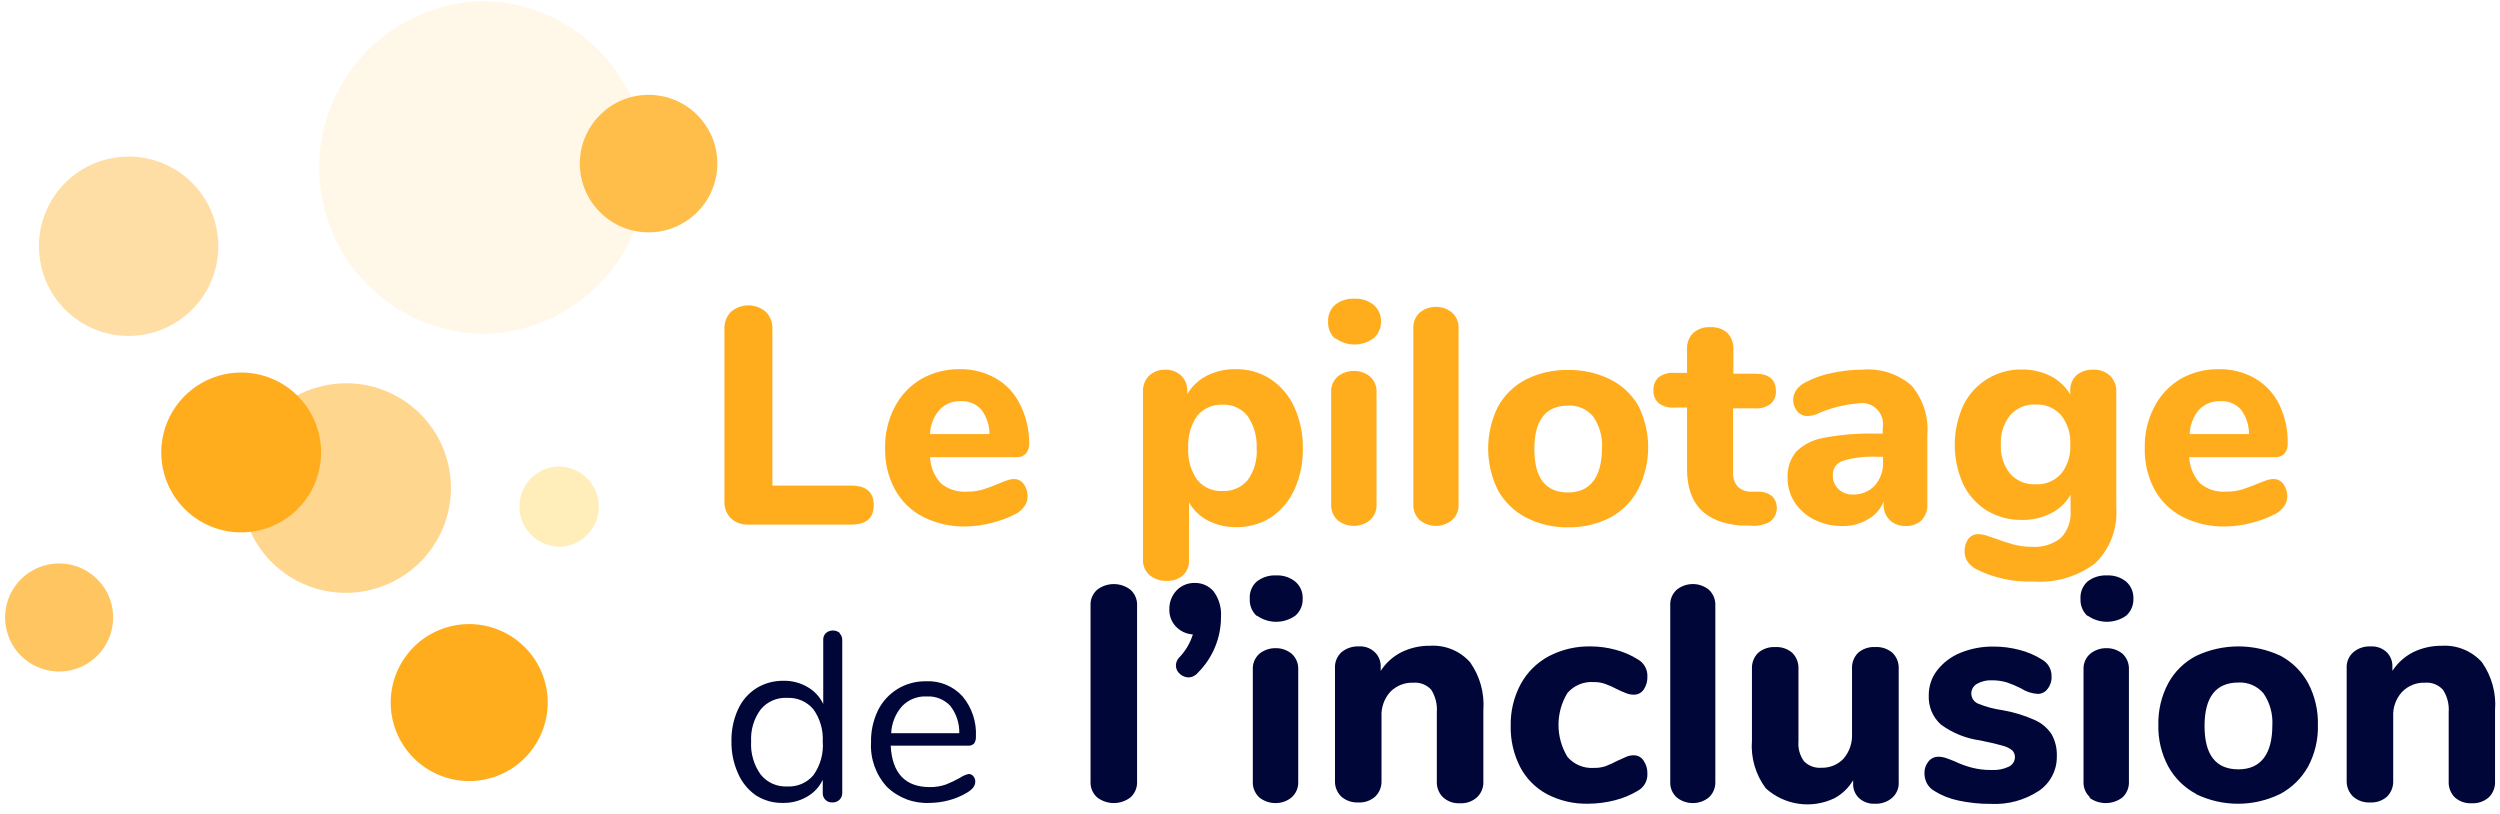
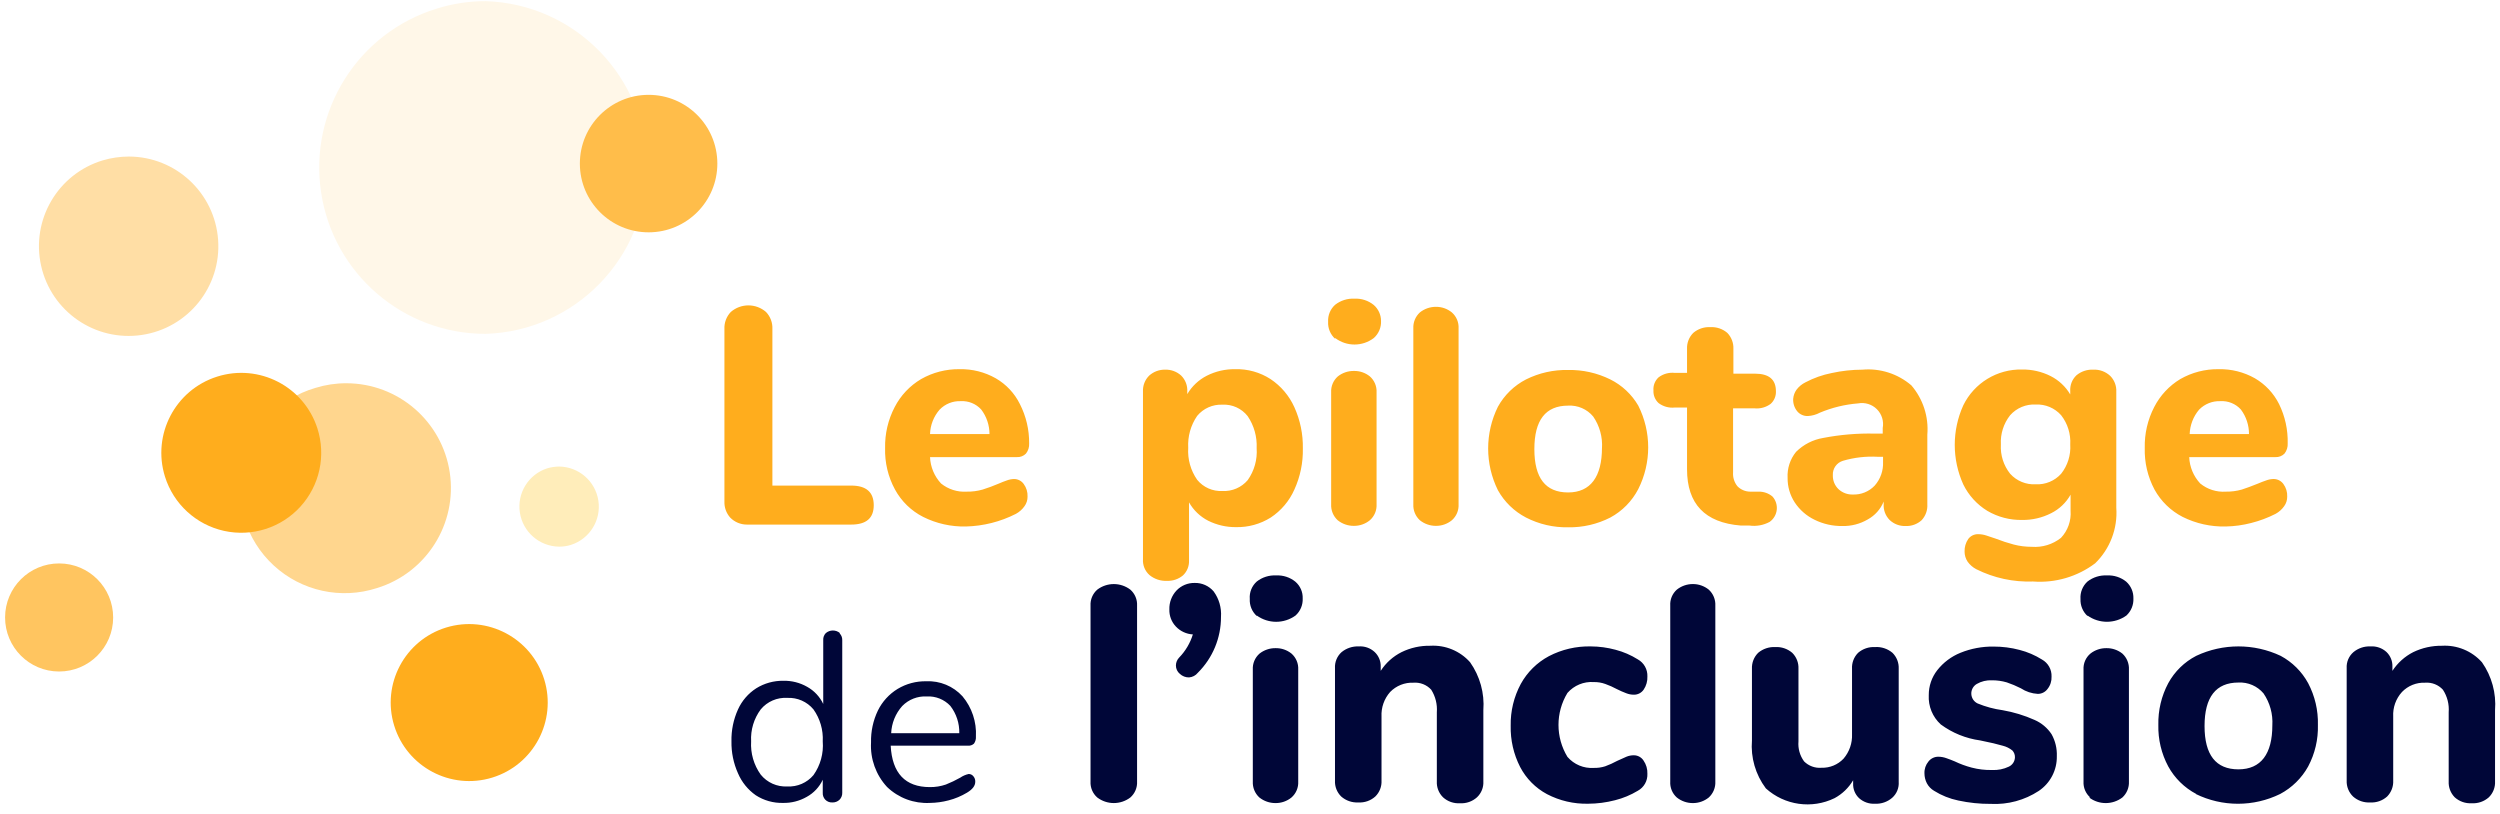
<svg xmlns="http://www.w3.org/2000/svg" preserveAspectRatio="xMinYMin meet" viewBox="0 0 249 81">
-   <g fill="none" transform="translate(-1 -1)">
-     <path fill="#FFAD1D" d="M73.726 52.548C73.338 52.11 73.132 51.54 73.153 50.955L73.153 33.774C73.123 33.143 73.353 32.527 73.79 32.07 74.795 31.199 76.288 31.199 77.293 32.07 77.73 32.527 77.96 33.143 77.93 33.774L77.93 49.363 85.78 49.363C87.277 49.363 88.025 50.016 88.025 51.322 88.025 52.611 87.277 53.248 85.78 53.248L75.382 53.248C74.758 53.248 74.161 52.996 73.726 52.548zM102.962 49.204C103.229 49.567 103.364 50.011 103.344 50.462 103.349 50.805 103.242 51.14 103.041 51.417 102.818 51.735 102.523 51.997 102.182 52.182 100.64 52.965 98.942 53.395 97.213 53.439 95.734 53.474 94.269 53.146 92.946 52.484 91.759 51.88 90.782 50.931 90.143 49.761 89.454 48.493 89.114 47.064 89.156 45.621 89.126 44.203 89.455 42.801 90.111 41.545 90.708 40.387 91.619 39.421 92.739 38.758 93.907 38.092 95.232 37.751 96.576 37.771 97.836 37.743 99.079 38.057 100.175 38.678 101.213 39.276 102.049 40.168 102.58 41.242 103.198 42.454 103.515 43.798 103.503 45.159 103.526 45.527 103.413 45.889 103.185 46.178 102.947 46.42 102.616 46.548 102.277 46.529L93.631 46.529C93.672 47.507 94.062 48.439 94.729 49.156 95.447 49.737 96.356 50.027 97.277 49.968 97.815 49.978 98.352 49.909 98.869 49.761 99.41 49.592 99.941 49.395 100.462 49.172 100.732 49.045 101.019 48.949 101.274 48.854 101.503 48.766 101.745 48.718 101.99 48.71 102.375 48.706 102.738 48.89 102.962 49.204zM94.586 41.799C93.995 42.477 93.658 43.338 93.631 44.236L99.554 44.236C99.554 43.35 99.263 42.488 98.726 41.783 98.206 41.215 97.457 40.911 96.688 40.955 95.899 40.924 95.134 41.231 94.586 41.799zM127.548 38.758C128.586 39.451 129.409 40.422 129.92 41.561 130.503 42.851 130.791 44.254 130.764 45.669 130.794 47.079 130.505 48.478 129.92 49.761 129.418 50.897 128.6 51.864 127.564 52.548 126.53 53.196 125.329 53.529 124.108 53.503 123.147 53.512 122.198 53.293 121.338 52.866 120.535 52.456 119.871 51.819 119.427 51.035L119.427 56.831C119.449 57.389 119.228 57.929 118.822 58.312 118.376 58.682 117.809 58.875 117.229 58.854 116.6 58.882 115.982 58.678 115.494 58.28 115.04 57.88 114.799 57.291 114.841 56.688L114.841 40C114.811 39.405 115.037 38.825 115.462 38.408 115.898 38.016 116.468 37.805 117.054 37.818 117.641 37.801 118.212 38.012 118.646 38.408 119.067 38.827 119.288 39.407 119.252 40L119.252 40.255C119.712 39.472 120.386 38.837 121.194 38.424 122.067 37.981 123.034 37.757 124.013 37.771 125.264 37.734 126.497 38.078 127.548 38.758L127.548 38.758zM125.271 48.822C125.929 47.896 126.244 46.77 126.162 45.637 126.217 44.507 125.904 43.39 125.271 42.452 124.669 41.682 123.73 41.255 122.755 41.306 121.788 41.263 120.857 41.675 120.239 42.42 119.596 43.353 119.282 44.474 119.347 45.605 119.275 46.737 119.589 47.86 120.239 48.79 120.852 49.541 121.786 49.955 122.755 49.904 123.716 49.955 124.647 49.555 125.271 48.822L125.271 48.822zM133.981 34.745C133.502 34.313 133.244 33.686 133.28 33.041 133.244 32.401 133.502 31.78 133.981 31.354 134.529 30.926 135.213 30.711 135.908 30.748 136.599 30.714 137.279 30.935 137.818 31.369 138.283 31.768 138.55 32.35 138.551 32.962 138.581 33.609 138.318 34.235 137.834 34.666 136.696 35.531 135.12 35.531 133.981 34.666L133.981 34.745zM134.236 52.818C133.792 52.411 133.552 51.828 133.583 51.226L133.583 40.08C133.549 39.474 133.796 38.887 134.252 38.487 134.705 38.131 135.267 37.94 135.844 37.946 136.422 37.933 136.986 38.125 137.436 38.487 137.892 38.887 138.138 39.474 138.105 40.08L138.105 51.226C138.138 51.831 137.892 52.418 137.436 52.818 136.987 53.186 136.424 53.383 135.844 53.376 135.26 53.38 134.692 53.183 134.236 52.818L134.236 52.818zM142.42 52.818C141.976 52.411 141.737 51.828 141.768 51.226L141.768 33.71C141.737 33.109 141.976 32.525 142.42 32.118 142.872 31.757 143.434 31.56 144.013 31.56 144.593 31.553 145.156 31.751 145.605 32.118 146.061 32.518 146.307 33.105 146.274 33.71L146.274 51.226C146.307 51.831 146.061 52.418 145.605 52.818 145.156 53.186 144.593 53.383 144.013 53.376 143.434 53.376 142.872 53.18 142.42 52.818L142.42 52.818zM152.994 52.548C151.813 51.934 150.839 50.987 150.191 49.825 148.896 47.205 148.896 44.132 150.191 41.513 150.834 40.347 151.81 39.399 152.994 38.79 154.293 38.142 155.73 37.82 157.182 37.85 158.638 37.822 160.08 38.144 161.385 38.79 162.549 39.369 163.518 40.277 164.172 41.401 165.489 44.015 165.489 47.099 164.172 49.713 163.549 50.916 162.578 51.904 161.385 52.548 160.085 53.211 158.641 53.545 157.182 53.519 155.727 53.547 154.288 53.213 152.994 52.548L152.994 52.548zM160.557 45.669C160.632 44.539 160.323 43.417 159.682 42.484 159.067 41.747 158.139 41.345 157.182 41.401 154.936 41.401 153.822 42.85 153.822 45.732 153.822 48.615 154.936 50.048 157.182 50.048 159.427 50.048 160.557 48.471 160.557 45.589L160.557 45.669zM177.548 50.462C177.868 50.823 178.019 51.304 177.964 51.784 177.91 52.263 177.654 52.697 177.261 52.978 176.644 53.313 175.935 53.442 175.239 53.344L174.379 53.344C170.812 53.057 169.029 51.189 169.029 47.739L169.029 41.592 167.787 41.592C167.219 41.649 166.65 41.489 166.194 41.146 165.845 40.824 165.658 40.363 165.685 39.889 165.644 39.398 165.832 38.916 166.194 38.583 166.65 38.24 167.219 38.081 167.787 38.137L169.029 38.137 169.029 35.748C169.003 35.154 169.228 34.576 169.65 34.156 170.123 33.753 170.733 33.548 171.354 33.583 171.969 33.549 172.574 33.754 173.041 34.156 173.452 34.582 173.671 35.157 173.646 35.748L173.646 38.217 175.796 38.217C177.182 38.217 177.882 38.79 177.882 39.968 177.904 40.445 177.712 40.907 177.357 41.226 176.899 41.566 176.332 41.725 175.764 41.672L173.615 41.672 173.615 48.041C173.577 48.541 173.731 49.036 174.045 49.427 174.375 49.767 174.828 49.962 175.303 49.968L176.162 49.968C176.669 49.958 177.162 50.133 177.548 50.462L177.548 50.462zM191.369 39.379C192.537 40.74 193.11 42.512 192.962 44.299L192.962 51.226C192.998 51.813 192.791 52.389 192.389 52.818 191.953 53.21 191.381 53.416 190.796 53.392 190.206 53.412 189.632 53.194 189.204 52.787 188.789 52.365 188.574 51.785 188.615 51.194L188.615 50.955C188.306 51.716 187.743 52.346 187.022 52.739 186.26 53.185 185.389 53.411 184.506 53.392 183.547 53.407 182.597 53.194 181.736 52.771 180.935 52.386 180.253 51.791 179.761 51.051 179.284 50.323 179.034 49.469 179.045 48.599 178.992 47.659 179.293 46.733 179.889 46.003 180.625 45.272 181.571 44.787 182.596 44.618 184.284 44.292 186.003 44.148 187.723 44.188L188.519 44.188 188.519 43.631C188.646 42.949 188.43 42.248 187.939 41.758 187.449 41.268 186.748 41.051 186.067 41.178 184.757 41.282 183.473 41.594 182.261 42.102 181.892 42.3 181.485 42.414 181.067 42.436 180.656 42.454 180.261 42.277 180 41.959 179.717 41.609 179.575 41.166 179.602 40.717 179.629 40.389 179.745 40.076 179.936 39.809 180.172 39.499 180.478 39.248 180.828 39.076 181.649 38.643 182.529 38.332 183.439 38.153 184.444 37.933 185.469 37.821 186.497 37.818 188.265 37.661 190.022 38.224 191.369 39.379L191.369 39.379zM187.723 49.363C188.294 48.715 188.591 47.87 188.551 47.006L188.551 46.497 188.025 46.497C186.854 46.431 185.68 46.566 184.554 46.895 183.93 47.085 183.515 47.676 183.551 48.328 183.533 48.856 183.742 49.366 184.124 49.729 184.51 50.083 185.019 50.271 185.541 50.255 186.363 50.286 187.158 49.961 187.723 49.363L187.723 49.363zM211.162 38.424C211.587 38.841 211.813 39.421 211.783 40.016L211.783 51.576C211.93 53.638 211.161 55.659 209.682 57.102 207.906 58.44 205.704 59.086 203.487 58.917 201.53 58.99 199.586 58.568 197.834 57.691 197.494 57.512 197.199 57.255 196.975 56.943 196.777 56.645 196.672 56.296 196.672 55.939 196.657 55.492 196.785 55.051 197.038 54.682 197.27 54.372 197.638 54.194 198.025 54.204 198.296 54.205 198.564 54.248 198.822 54.331L199.777 54.65C200.365 54.88 200.966 55.077 201.576 55.239 202.159 55.388 202.758 55.463 203.36 55.462 204.409 55.543 205.45 55.224 206.274 54.57 206.959 53.842 207.306 52.86 207.229 51.863L207.229 50.271C206.783 51.068 206.105 51.712 205.287 52.118 204.395 52.572 203.405 52.802 202.404 52.787 201.186 52.81 199.984 52.496 198.933 51.879 197.904 51.247 197.076 50.336 196.545 49.252 195.41 46.747 195.41 43.874 196.545 41.369 197.636 39.14 199.923 37.748 202.404 37.803 203.388 37.79 204.36 38.014 205.239 38.455 206.053 38.866 206.733 39.502 207.197 40.287L207.197 39.968C207.154 39.371 207.383 38.786 207.818 38.376 208.287 37.988 208.883 37.789 209.49 37.818 210.106 37.789 210.708 38.007 211.162 38.424zM206.29 48.185C206.943 47.359 207.266 46.321 207.197 45.271 207.26 44.221 206.937 43.185 206.29 42.357 205.651 41.637 204.72 41.244 203.758 41.29 202.791 41.239 201.853 41.632 201.21 42.357 200.557 43.183 200.229 44.219 200.287 45.271 200.224 46.323 200.553 47.361 201.21 48.185 201.856 48.903 202.793 49.29 203.758 49.236 204.717 49.285 205.648 48.899 206.29 48.185zM228.424 49.204C228.691 49.567 228.826 50.011 228.806 50.462 228.81 50.805 228.704 51.14 228.503 51.417 228.279 51.735 227.985 51.997 227.643 52.182 226.873 52.573 226.061 52.878 225.223 53.089 224.39 53.306 223.535 53.423 222.675 53.439 221.191 53.474 219.721 53.146 218.392 52.484 217.208 51.875 216.232 50.927 215.589 49.761 214.913 48.488 214.578 47.062 214.618 45.621 214.583 44.205 214.906 42.803 215.557 41.545 216.147 40.392 217.045 39.427 218.153 38.758 219.315 38.092 220.635 37.751 221.975 37.771 223.239 37.743 224.488 38.056 225.589 38.678 226.623 39.281 227.459 40.172 227.994 41.242 228.59 42.46 228.885 43.803 228.854 45.159 228.876 45.527 228.763 45.889 228.535 46.178 228.297 46.42 227.966 46.548 227.627 46.529L219.045 46.529C219.086 47.507 219.476 48.439 220.143 49.156 220.858 49.741 221.769 50.031 222.691 49.968 223.229 49.977 223.766 49.908 224.283 49.761 224.745 49.618 225.271 49.411 225.876 49.172 226.162 49.045 226.433 48.949 226.704 48.854 226.927 48.766 227.164 48.718 227.404 48.71 227.806 48.693 228.188 48.878 228.424 49.204L228.424 49.204zM220.032 41.799C219.453 42.482 219.121 43.341 219.092 44.236L225 44.236C225.005 43.351 224.719 42.49 224.188 41.783 223.669 41.213 222.919 40.909 222.15 40.955 221.356 40.926 220.587 41.232 220.032 41.799L220.032 41.799z" />
-     <path fill="#000638" d="M84.618 64.076C84.797 64.252 84.895 64.494 84.889 64.745L84.889 79.952C84.9 80.213 84.802 80.467 84.618 80.653 84.426 80.837 84.167 80.935 83.901 80.924 83.64 80.939 83.384 80.84 83.201 80.653 83.021 80.465 82.929 80.211 82.946 79.952L82.946 78.662C82.61 79.385 82.052 79.982 81.354 80.366 80.632 80.78 79.812 80.989 78.981 80.971 78.022 80.994 77.079 80.728 76.274 80.207 75.493 79.658 74.881 78.903 74.506 78.025 74.057 77.025 73.834 75.937 73.854 74.841 73.829 73.744 74.052 72.655 74.506 71.656 74.896 70.795 75.527 70.065 76.322 69.554 77.133 69.05 78.073 68.79 79.029 68.806 79.86 68.788 80.68 68.997 81.401 69.411 82.097 69.799 82.653 70.395 82.994 71.115L82.994 64.745C82.979 64.491 83.071 64.243 83.248 64.061 83.655 63.708 84.259 63.708 84.666 64.061L84.618 64.076zM82.022 78.201C82.714 77.223 83.041 76.034 82.946 74.841 83.005 73.705 82.68 72.583 82.022 71.656 81.381 70.884 80.413 70.459 79.411 70.51 78.397 70.449 77.415 70.874 76.768 71.656 76.087 72.573 75.749 73.7 75.812 74.841 75.741 76.022 76.079 77.191 76.768 78.153 77.409 78.946 78.392 79.385 79.411 79.331 80.411 79.386 81.378 78.967 82.022 78.201zM97.946 78.312C98.076 78.462 98.144 78.655 98.137 78.854 98.137 79.268 97.866 79.618 97.309 79.952 96.739 80.294 96.122 80.552 95.478 80.717 94.869 80.877 94.244 80.963 93.615 80.971 92.033 81.055 90.488 80.478 89.347 79.379 88.239 78.18 87.665 76.582 87.755 74.952 87.728 73.851 87.963 72.76 88.439 71.768 88.876 70.88 89.555 70.135 90.398 69.618 91.257 69.1 92.245 68.835 93.248 68.854 94.616 68.79 95.941 69.339 96.863 70.35 97.801 71.47 98.279 72.904 98.201 74.363 98.219 74.612 98.152 74.859 98.01 75.064 97.842 75.219 97.616 75.294 97.389 75.271L89.713 75.271C89.857 78.01 91.162 79.395 93.615 79.395 94.156 79.401 94.694 79.315 95.207 79.14 95.7 78.945 96.179 78.716 96.64 78.455 96.895 78.279 97.181 78.155 97.484 78.089 97.664 78.089 97.834 78.171 97.946 78.312zM90.86 71.322C90.192 72.07 89.804 73.027 89.761 74.029L96.545 74.029C96.569 73.046 96.254 72.084 95.653 71.306 95.049 70.663 94.193 70.319 93.312 70.366 92.395 70.316 91.501 70.665 90.86 71.322zM110.287 80.43C109.831 80.03 109.584 79.443 109.618 78.838L109.618 61.322C109.584 60.716 109.831 60.129 110.287 59.729 111.261 58.989 112.609 58.989 113.583 59.729 114.038 60.129 114.285 60.716 114.252 61.322L114.252 78.838C114.285 79.443 114.038 80.03 113.583 80.43 112.609 81.17 111.261 81.17 110.287 80.43L110.287 80.43zM121.879 59.904C122.414 60.635 122.674 61.532 122.611 62.436 122.618 64.528 121.787 66.535 120.303 68.01 120.087 68.278 119.77 68.445 119.427 68.471 119.09 68.476 118.765 68.35 118.519 68.121 118.264 67.916 118.117 67.605 118.121 67.277 118.124 66.978 118.244 66.693 118.455 66.481 119.081 65.834 119.545 65.048 119.809 64.188 119.167 64.153 118.563 63.874 118.121 63.408 117.685 62.949 117.45 62.336 117.468 61.704 117.446 61.002 117.704 60.32 118.185 59.809 118.654 59.32 119.306 59.049 119.984 59.061 120.711 59.041 121.407 59.351 121.879 59.904L121.879 59.904zM126.178 62.357C125.699 61.924 125.441 61.298 125.478 60.653 125.427 59.997 125.686 59.354 126.178 58.917 126.727 58.49 127.411 58.275 128.105 58.312 128.797 58.277 129.477 58.498 130.016 58.933 130.502 59.35 130.772 59.965 130.748 60.605 130.778 61.252 130.515 61.878 130.032 62.309 128.881 63.138 127.329 63.138 126.178 62.309L126.178 62.357zM126.433 80.43C125.989 80.023 125.75 79.439 125.78 78.838L125.78 67.691C125.747 67.086 125.993 66.499 126.449 66.099 126.903 65.742 127.464 65.551 128.041 65.557 128.619 65.544 129.183 65.736 129.634 66.099 130.089 66.499 130.336 67.086 130.303 67.691L130.303 78.838C130.336 79.443 130.089 80.03 129.634 80.43 129.185 80.797 128.621 80.994 128.041 80.987 127.457 80.991 126.889 80.795 126.433 80.43L126.433 80.43zM147.42 66.959C148.403 68.349 148.87 70.038 148.742 71.736L148.742 78.822C148.776 79.421 148.543 80.004 148.105 80.414 147.643 80.828 147.036 81.04 146.417 81.003 145.798 81.043 145.189 80.831 144.729 80.414 144.303 79.997 144.076 79.417 144.108 78.822L144.108 71.943C144.168 71.154 143.972 70.367 143.551 69.697 143.101 69.204 142.449 68.945 141.783 68.997 140.912 68.959 140.066 69.295 139.459 69.92 138.862 70.594 138.554 71.474 138.599 72.373L138.599 78.742C138.631 79.337 138.404 79.918 137.978 80.334 137.516 80.748 136.908 80.96 136.29 80.924 135.667 80.957 135.055 80.746 134.586 80.334 134.159 79.918 133.933 79.337 133.965 78.742L133.965 67.548C133.93 66.945 134.17 66.36 134.618 65.955 135.097 65.562 135.703 65.358 136.322 65.382 136.907 65.339 137.483 65.541 137.914 65.939 138.317 66.318 138.537 66.852 138.519 67.404L138.519 67.818C139.03 67.024 139.745 66.38 140.589 65.955 141.48 65.518 142.463 65.299 143.455 65.318 144.958 65.23 146.419 65.834 147.42 66.959L147.42 66.959zM155.08 80.096C153.936 79.483 153.004 78.539 152.404 77.389 151.755 76.118 151.433 74.706 151.465 73.28 151.438 71.832 151.783 70.401 152.468 69.124 153.114 67.948 154.087 66.985 155.271 66.354 156.558 65.684 157.992 65.35 159.443 65.382 160.276 65.385 161.106 65.498 161.911 65.717 162.693 65.921 163.439 66.243 164.124 66.672 164.739 67.014 165.108 67.673 165.08 68.376 165.099 68.839 164.971 69.296 164.713 69.682 164.492 70.008 164.12 70.2 163.726 70.191 163.47 70.191 163.216 70.143 162.978 70.048 162.657 69.928 162.343 69.789 162.038 69.634 161.669 69.435 161.286 69.265 160.892 69.124 160.525 68.991 160.136 68.926 159.745 68.933 158.748 68.862 157.775 69.263 157.118 70.016 155.928 71.972 155.928 74.429 157.118 76.385 157.772 77.145 158.745 77.552 159.745 77.484 160.128 77.494 160.51 77.44 160.876 77.325 161.287 77.174 161.686 76.993 162.07 76.783L162.994 76.369C163.226 76.273 163.475 76.224 163.726 76.226 164.118 76.224 164.485 76.422 164.697 76.752 164.965 77.139 165.099 77.603 165.08 78.073 165.11 78.772 164.739 79.427 164.124 79.761 163.421 80.184 162.659 80.501 161.863 80.701 160.984 80.931 160.08 81.048 159.172 81.051 157.749 81.083 156.341 80.754 155.08 80.096zM168.01 80.43C167.56 80.027 167.319 79.44 167.357 78.838L167.357 61.322C167.319 60.719 167.56 60.132 168.01 59.729 168.462 59.368 169.023 59.172 169.602 59.172 170.181 59.168 170.744 59.365 171.194 59.729 171.638 60.136 171.877 60.72 171.847 61.322L171.847 78.838C171.877 79.439 171.638 80.023 171.194 80.43 170.744 80.795 170.181 80.992 169.602 80.987 169.023 80.988 168.462 80.791 168.01 80.43L168.01 80.43zM189.49 66.019C189.914 66.438 190.139 67.017 190.111 67.611L190.111 78.869C190.154 79.473 189.912 80.062 189.459 80.462 188.987 80.869 188.377 81.08 187.755 81.051 187.171 81.086 186.597 80.885 186.162 80.494 185.762 80.114 185.547 79.579 185.573 79.029L185.573 78.71C185.132 79.462 184.493 80.079 183.726 80.494 181.459 81.597 178.749 81.213 176.879 79.522 175.85 78.152 175.357 76.453 175.494 74.745L175.494 67.611C175.466 67.017 175.691 66.438 176.115 66.019 176.59 65.619 177.198 65.414 177.818 65.446 178.434 65.412 179.039 65.617 179.506 66.019 179.93 66.438 180.155 67.017 180.127 67.611L180.127 74.841C180.067 75.55 180.265 76.257 180.685 76.831 181.141 77.288 181.776 77.521 182.42 77.468 183.249 77.494 184.049 77.163 184.618 76.561 185.197 75.884 185.499 75.014 185.462 74.124L185.462 67.611C185.428 67.019 185.648 66.44 186.067 66.019 186.534 65.617 187.139 65.412 187.755 65.446 188.386 65.406 189.007 65.611 189.49 66.019zM196.051 80.732C195.193 80.556 194.373 80.227 193.631 79.761 193.327 79.582 193.079 79.323 192.914 79.013 192.758 78.707 192.677 78.369 192.675 78.025 192.658 77.597 192.8 77.177 193.073 76.847 193.31 76.543 193.675 76.367 194.061 76.369 194.332 76.372 194.601 76.42 194.857 76.513 195.111 76.608 195.398 76.704 195.685 76.831 196.227 77.091 196.792 77.299 197.373 77.452 198.038 77.626 198.724 77.707 199.411 77.691 199.987 77.721 200.562 77.606 201.083 77.357 201.443 77.188 201.677 76.831 201.688 76.433 201.697 76.18 201.605 75.934 201.433 75.748 201.148 75.52 200.817 75.357 200.462 75.271 199.984 75.127 199.252 74.952 198.217 74.745 196.798 74.55 195.452 74.003 194.299 73.153 193.485 72.41 193.046 71.34 193.105 70.239 193.099 69.339 193.396 68.464 193.949 67.755 194.554 66.984 195.35 66.386 196.258 66.019 197.309 65.592 198.436 65.381 199.57 65.398 200.441 65.397 201.308 65.51 202.15 65.732 202.938 65.934 203.69 66.256 204.379 66.688 204.994 67.03 205.363 67.689 205.334 68.392 205.355 68.835 205.213 69.271 204.936 69.618 204.711 69.929 204.349 70.113 203.965 70.111 203.363 70.078 202.781 69.885 202.277 69.554 201.825 69.324 201.357 69.127 200.876 68.965 200.395 68.824 199.896 68.754 199.395 68.758 198.866 68.732 198.341 68.859 197.882 69.124 197.531 69.332 197.323 69.717 197.343 70.124 197.363 70.532 197.608 70.895 197.978 71.067 198.774 71.394 199.609 71.619 200.462 71.736 201.56 71.926 202.629 72.252 203.646 72.707 204.334 73.007 204.92 73.499 205.334 74.124 205.707 74.789 205.889 75.544 205.86 76.306 205.89 77.694 205.212 79.002 204.061 79.777 202.646 80.703 200.972 81.155 199.283 81.067 198.197 81.074 197.113 80.962 196.051 80.732zM208.917 62.357C208.444 61.92 208.187 61.296 208.217 60.653 208.173 59.998 208.431 59.358 208.917 58.917 209.472 58.49 210.161 58.275 210.86 58.312 211.551 58.277 212.232 58.498 212.771 58.933 213.245 59.357 213.508 59.969 213.487 60.605 213.517 61.249 213.26 61.872 212.787 62.309 211.629 63.136 210.074 63.136 208.917 62.309L208.917 62.357zM209.188 80.43C208.732 80.03 208.486 79.443 208.519 78.838L208.519 67.691C208.485 67.082 208.738 66.493 209.204 66.099 209.657 65.742 210.219 65.551 210.796 65.557 211.374 65.547 211.937 65.739 212.389 66.099 212.832 66.506 213.072 67.09 213.041 67.691L213.041 78.838C213.072 79.439 212.832 80.023 212.389 80.43 211.41 81.173 210.055 81.173 209.076 80.43L209.188 80.43zM219.745 80.08C218.568 79.459 217.6 78.507 216.959 77.341 216.277 76.069 215.937 74.643 215.971 73.201 215.939 71.754 216.279 70.322 216.959 69.045 217.595 67.879 218.566 66.931 219.745 66.322 222.408 65.069 225.49 65.069 228.153 66.322 229.311 66.943 230.263 67.89 230.892 69.045 231.566 70.324 231.901 71.755 231.863 73.201 231.903 74.641 231.568 76.068 230.892 77.341 230.246 78.503 229.279 79.454 228.105 80.08 225.453 81.379 222.349 81.379 219.697 80.08L219.745 80.08zM227.325 73.248C227.393 72.119 227.085 70.999 226.449 70.064 225.831 69.331 224.906 68.93 223.949 68.981 221.704 68.981 220.573 70.43 220.573 73.312 220.573 76.194 221.704 77.627 223.949 77.627 226.194 77.627 227.325 76.083 227.325 73.248zM248.201 66.959C249.177 68.351 249.639 70.04 249.506 71.736L249.506 78.822C249.538 79.417 249.312 79.997 248.885 80.414 248.418 80.828 247.805 81.04 247.182 81.003 246.563 81.04 245.955 80.828 245.494 80.414 245.078 79.991 244.858 79.414 244.889 78.822L244.889 71.943C244.951 71.151 244.75 70.362 244.315 69.697 243.866 69.204 243.213 68.945 242.548 68.997 241.681 68.96 240.841 69.296 240.239 69.92 239.631 70.588 239.315 71.471 239.363 72.373L239.363 78.742C239.393 79.334 239.174 79.912 238.758 80.334 238.296 80.748 237.689 80.96 237.07 80.924 236.446 80.961 235.834 80.749 235.366 80.334 234.935 79.919 234.704 79.34 234.729 78.742L234.729 67.548C234.694 66.942 234.941 66.354 235.398 65.955 235.875 65.558 236.482 65.354 237.102 65.382 237.686 65.343 238.262 65.544 238.694 65.939 239.091 66.321 239.305 66.854 239.283 67.404L239.283 67.818C239.799 67.027 240.512 66.385 241.354 65.955 242.246 65.523 243.228 65.305 244.22 65.318 245.727 65.232 247.192 65.835 248.201 66.959L248.201 66.959z" />
-     <path fill="#FFD68E" d="M35.494,39.172 C34.452,39.169 33.416,39.325 32.42,39.634 C27.463,41.132 24.355,46.041 25.122,51.163 C25.889,56.285 30.299,60.068 35.478,60.048 C36.52,60.045 37.557,59.884 38.551,59.57 C43.481,58.052 46.561,53.158 45.797,48.056 C45.032,42.954 40.652,39.178 35.494,39.172" />
-     <path fill="#FFAD1D" d="M32.611 43.662C33.588 46.743 32.604 50.109 30.123 52.18 27.642 54.25 24.155 54.616 21.298 53.105 18.442 51.593 16.782 48.505 17.098 45.289 17.414 42.072 19.643 39.366 22.739 38.439 26.904 37.193 31.298 39.518 32.611 43.662L32.611 43.662zM55.207 68.678C56.475 72.805 54.158 77.178 50.032 78.448 45.906 79.717 41.532 77.402 40.261 73.276 38.991 69.15 41.304 64.775 45.43 63.503 49.558 62.24 53.931 64.554 55.207 68.678L55.207 68.678z" />
-     <path fill="#FFC560" d="M6.895,57.118 C6.355,57.12 5.819,57.201 5.303,57.357 C2.612,58.186 1.015,60.95 1.64,63.695 C2.266,66.441 4.902,68.24 7.687,67.823 C10.471,67.405 12.463,64.911 12.256,62.103 C12.048,59.295 9.711,57.121 6.895,57.118" />
-     <path fill="#FFEDBA" d="M56.688,47.468 C56.289,47.473 55.893,47.532 55.51,47.643 C53.642,48.242 52.485,50.107 52.778,52.046 C53.071,53.985 54.727,55.425 56.688,55.446 C57.087,55.449 57.485,55.39 57.866,55.271 C59.734,54.672 60.891,52.807 60.598,50.868 C60.305,48.929 58.649,47.489 56.688,47.468" />
-     <path fill="#FFDEA5" d="M13.838,16.592 C12.953,16.594 12.074,16.723 11.226,16.975 C6.749,18.328 4.074,22.905 5.092,27.47 C6.11,32.035 10.477,35.042 15.105,34.364 C19.732,33.687 23.054,29.555 22.722,24.89 C22.389,20.225 18.515,16.606 13.838,16.592" />
-     <path fill="#FFF7E8" d="M49.363,1.115 C47.71,1.112 46.067,1.365 44.49,1.863 C36.658,4.273 31.766,12.051 32.985,20.155 C34.204,28.259 41.168,34.253 49.363,34.252 C58.314,33.974 65.426,26.638 65.426,17.683 C65.426,8.728 58.314,1.392 49.363,1.115" />
-     <path fill="#FFBD4A" d="M65.589,10.446 C61.929,10.452 58.921,13.336 58.76,16.992 C58.6,20.649 61.343,23.786 64.989,24.113 C68.634,24.44 71.892,21.842 72.385,18.215 C72.878,14.588 70.432,11.215 66.831,10.557 C66.422,10.481 66.006,10.443 65.589,10.446" />
+   <g fill="none">
+     <path fill="#FFAD1D" d="M72.726 51.548a2.277 2.277 0 01-.573-1.593V32.774c-.03-.631.2-1.247.637-1.704a2.675 2.675 0 013.503 0c.437.457.667 1.073.637 1.704v15.59h7.85c1.497 0 2.245.652 2.245 1.958 0 1.29-.748 1.926-2.245 1.926H74.382a2.308 2.308 0 01-1.656-.7zm29.236-3.344c.267.363.402.807.382 1.258.005.343-.102.678-.303.955-.223.318-.518.58-.86.765a11.624 11.624 0 01-4.968 1.257 9.076 9.076 0 01-4.267-.955 6.608 6.608 0 01-2.803-2.723 8.169 8.169 0 01-.987-4.14 8.424 8.424 0 01.955-4.076 6.927 6.927 0 012.628-2.787 7.532 7.532 0 013.837-.987 6.99 6.99 0 013.6.907 6.051 6.051 0 012.404 2.564 8.455 8.455 0 01.923 3.917c.023.368-.09.73-.318 1.02a1.18 1.18 0 01-.908.35h-8.646c.04.978.43 1.91 1.098 2.627.718.58 1.627.87 2.548.812a5.43 5.43 0 001.592-.207 16.8 16.8 0 001.593-.589c.27-.127.557-.223.812-.318a2.2 2.2 0 01.716-.144c.385-.004.748.18.972.494zm-8.376-7.405a3.885 3.885 0 00-.955 2.437h5.923c0-.886-.29-1.748-.828-2.453a2.564 2.564 0 00-2.038-.828 2.77 2.77 0 00-2.102.844zm32.962-3.041a6.64 6.64 0 012.372 2.803c.583 1.29.87 2.693.844 4.108a9.395 9.395 0 01-.844 4.092 6.48 6.48 0 01-2.356 2.787 6.258 6.258 0 01-3.456.955c-.96.009-1.91-.21-2.77-.637a4.602 4.602 0 01-1.911-1.831v5.796a1.927 1.927 0 01-.605 1.481 2.357 2.357 0 01-1.593.542 2.564 2.564 0 01-1.735-.574 1.943 1.943 0 01-.653-1.592V39a2.086 2.086 0 01.62-1.592 2.309 2.309 0 011.593-.59 2.261 2.261 0 011.592.59c.421.419.642.999.606 1.592v.255a4.777 4.777 0 011.942-1.831 6.035 6.035 0 012.819-.653 6.178 6.178 0 013.535.987zm-2.277 10.064a4.889 4.889 0 00.891-3.185 5.239 5.239 0 00-.891-3.185 2.994 2.994 0 00-2.516-1.146 3.09 3.09 0 00-2.516 1.114 5.096 5.096 0 00-.892 3.185 5 5 0 00.892 3.185 3.041 3.041 0 002.516 1.114 3.09 3.09 0 002.516-1.082zm8.71-14.077a2.134 2.134 0 01-.7-1.704 2.102 2.102 0 01.7-1.687 2.882 2.882 0 011.927-.606 2.818 2.818 0 011.91.621c.465.4.732.98.733 1.593a2.15 2.15 0 01-.717 1.704 3.185 3.185 0 01-3.853 0v.08zm.255 18.073a2.022 2.022 0 01-.653-1.592V39.08a1.975 1.975 0 01.669-1.593 2.532 2.532 0 011.592-.541 2.452 2.452 0 011.592.541c.456.4.702.987.67 1.593v11.146a1.975 1.975 0 01-.67 1.592 2.468 2.468 0 01-1.592.558 2.548 2.548 0 01-1.608-.558zm8.184 0a2.022 2.022 0 01-.652-1.592V32.71a2.022 2.022 0 01.652-1.592 2.549 2.549 0 011.593-.558 2.47 2.47 0 011.592.558c.456.4.702.987.669 1.592v17.516a1.975 1.975 0 01-.669 1.592 2.47 2.47 0 01-1.592.558 2.55 2.55 0 01-1.593-.558zm10.574-.27a6.8 6.8 0 01-2.803-2.723 9.379 9.379 0 010-8.312 6.704 6.704 0 012.803-2.723 8.965 8.965 0 014.188-.94 9.092 9.092 0 014.203.94 6.656 6.656 0 012.787 2.611 9.236 9.236 0 010 8.312 6.752 6.752 0 01-2.787 2.835 8.901 8.901 0 01-4.203.971 8.79 8.79 0 01-4.188-.971zm7.563-6.88a5.032 5.032 0 00-.875-3.184 3.025 3.025 0 00-2.5-1.083c-2.246 0-3.36 1.45-3.36 4.331 0 2.883 1.114 4.316 3.36 4.316 2.245 0 3.375-1.577 3.375-4.459v.08zm16.99 4.794a1.704 1.704 0 01-.286 2.516 3.28 3.28 0 01-2.022.366h-.86c-3.567-.287-5.35-2.155-5.35-5.605v-6.147h-1.242a2.277 2.277 0 01-1.593-.446 1.592 1.592 0 01-.51-1.257c-.04-.491.148-.973.51-1.306a2.277 2.277 0 011.593-.446h1.242v-2.389c-.026-.594.2-1.172.62-1.592a2.42 2.42 0 011.705-.573 2.389 2.389 0 011.687.573c.411.426.63 1.001.605 1.592v2.469h2.15c1.386 0 2.086.573 2.086 1.751.022.477-.17.939-.525 1.258a2.309 2.309 0 01-1.593.446h-2.15v6.37c-.037.499.117.994.43 1.385.331.34.784.535 1.259.541h.86c.506-.01.999.165 1.385.494zm13.822-11.083a6.704 6.704 0 011.593 4.92v6.927a2.134 2.134 0 01-.573 1.592 2.245 2.245 0 01-1.593.574 2.197 2.197 0 01-1.592-.605 2.07 2.07 0 01-.59-1.593v-.239a3.551 3.551 0 01-1.592 1.784 4.777 4.777 0 01-2.516.653 6.067 6.067 0 01-2.77-.621 4.936 4.936 0 01-1.975-1.72 4.379 4.379 0 01-.716-2.452 3.774 3.774 0 01.844-2.596 5 5 0 012.707-1.385 24.076 24.076 0 015.127-.43h.796v-.557a2.102 2.102 0 00-2.452-2.453c-1.31.104-2.594.416-3.806.924a2.85 2.85 0 01-1.194.334A1.306 1.306 0 01179 40.96a1.8 1.8 0 01-.398-1.242c.027-.328.143-.641.334-.908a2.5 2.5 0 01.892-.733 9.554 9.554 0 012.611-.923 14.49 14.49 0 013.058-.335 6.592 6.592 0 014.872 1.561zm-3.646 9.984a3.328 3.328 0 00.828-2.357v-.51h-.526a10.303 10.303 0 00-3.47.399 1.417 1.417 0 00-1.004 1.433c-.018.528.19 1.038.573 1.401.386.354.895.542 1.417.526a2.85 2.85 0 002.182-.892zm23.44-10.94c.424.418.65.998.62 1.593v11.56a7.022 7.022 0 01-2.101 5.526 9.14 9.14 0 01-6.195 1.815 11.656 11.656 0 01-5.653-1.226 2.484 2.484 0 01-.86-.748 1.815 1.815 0 01-.302-1.004 2.102 2.102 0 01.366-1.257c.232-.31.6-.488.987-.478.27.001.54.044.797.127l.955.319c.588.23 1.189.427 1.8.589.582.15 1.181.224 1.783.223a4.172 4.172 0 002.914-.892 3.551 3.551 0 00.955-2.707v-1.592a4.538 4.538 0 01-1.942 1.847 6.146 6.146 0 01-2.883.669 6.608 6.608 0 01-3.47-.908 6.37 6.37 0 01-2.39-2.627 9.554 9.554 0 010-7.883 6.37 6.37 0 015.86-3.566 6.146 6.146 0 012.835.652 4.777 4.777 0 011.958 1.832v-.319a1.99 1.99 0 01.621-1.592 2.436 2.436 0 011.672-.558 2.309 2.309 0 011.672.606zm-4.873 9.762a4.252 4.252 0 00.907-2.914 4.315 4.315 0 00-.907-2.914 3.185 3.185 0 00-2.532-1.067 3.185 3.185 0 00-2.548 1.067 4.315 4.315 0 00-.923 2.914 4.268 4.268 0 00.923 2.914 3.185 3.185 0 002.548 1.05c.96.05 1.89-.336 2.532-1.05zm22.134 1.019c.267.363.402.807.382 1.258.004.343-.102.678-.303.955-.224.318-.518.58-.86.765-.77.391-1.582.696-2.42.907a10.91 10.91 0 01-2.548.35 9.14 9.14 0 01-4.283-.955 6.704 6.704 0 01-2.803-2.723 8.328 8.328 0 01-.971-4.14 8.424 8.424 0 01.94-4.076 6.959 6.959 0 012.595-2.787 7.468 7.468 0 013.822-.987 7.038 7.038 0 013.614.907 6.147 6.147 0 012.405 2.564 8.455 8.455 0 01.86 3.917c.022.368-.091.73-.319 1.02a1.18 1.18 0 01-.908.35h-8.582c.04.978.43 1.91 1.098 2.627a3.63 3.63 0 002.548.812 5.51 5.51 0 001.592-.207c.462-.143.988-.35 1.593-.589.286-.127.557-.223.828-.318.223-.088.46-.136.7-.144.402-.017.784.168 1.02.494zm-8.392-7.405a3.965 3.965 0 00-.94 2.437H224a4.045 4.045 0 00-.812-2.453 2.548 2.548 0 00-2.038-.828 2.818 2.818 0 00-2.118.844z" />
+     <path fill="#000638" d="M83.618 63.076a.908.908 0 01.27.67v15.206a.94.94 0 01-.27.7.971.971 0 01-.717.272.908.908 0 01-.7-.271.924.924 0 01-.255-.7v-1.29a3.742 3.742 0 01-1.592 1.703 4.57 4.57 0 01-2.373.605 4.777 4.777 0 01-2.707-.764 5.127 5.127 0 01-1.768-2.182 7.43 7.43 0 01-.652-3.184 7.309 7.309 0 01.652-3.185 4.91 4.91 0 011.816-2.102 4.968 4.968 0 012.707-.748 4.57 4.57 0 012.372.605 3.822 3.822 0 011.593 1.704v-6.37a.908.908 0 01.254-.684 1.083 1.083 0 011.418 0l-.048.015zm-2.596 14.125a5.111 5.111 0 00.924-3.36 5.048 5.048 0 00-.924-3.185 3.185 3.185 0 00-2.611-1.146 3.185 3.185 0 00-2.643 1.146 4.889 4.889 0 00-.956 3.185 5.16 5.16 0 00.956 3.312 3.185 3.185 0 002.643 1.178c1 .055 1.967-.364 2.611-1.13zm15.924.111a.78.78 0 01.19.542c0 .414-.27.764-.827 1.098-.57.342-1.187.6-1.831.765a7.707 7.707 0 01-1.863.254 5.717 5.717 0 01-4.268-1.592 6.035 6.035 0 01-1.592-4.427 6.975 6.975 0 01.684-3.184 5.223 5.223 0 011.96-2.15 5.334 5.334 0 012.85-.764 4.602 4.602 0 013.614 1.496 5.764 5.764 0 011.338 4.013c.018.249-.049.496-.191.7a.796.796 0 01-.621.208h-7.676c.144 2.739 1.45 4.124 3.902 4.124.541.006 1.08-.08 1.592-.255a11.48 11.48 0 001.433-.685c.255-.176.541-.3.844-.366.18 0 .35.082.462.223zm-7.086-6.99a4.347 4.347 0 00-1.099 2.707h6.784a4.283 4.283 0 00-.892-2.723 2.994 2.994 0 00-2.34-.94 3.185 3.185 0 00-2.453.956zm19.427 9.108a1.975 1.975 0 01-.67-1.592V60.322a1.975 1.975 0 01.67-1.593 2.723 2.723 0 013.296 0c.455.4.702.987.669 1.593v17.516a1.975 1.975 0 01-.67 1.592c-.973.74-2.321.74-3.295 0zm11.592-20.526c.535.731.795 1.628.732 2.532a7.818 7.818 0 01-2.308 5.574 1.242 1.242 0 01-.876.461 1.306 1.306 0 01-.908-.35 1.067 1.067 0 01-.398-.844c.003-.299.123-.584.334-.796a5.717 5.717 0 001.354-2.293 2.516 2.516 0 01-1.688-.78 2.373 2.373 0 01-.653-1.704 2.643 2.643 0 01.717-1.895 2.436 2.436 0 011.8-.748c.726-.02 1.422.29 1.894.843zm4.3 2.453a2.134 2.134 0 01-.701-1.704 2.102 2.102 0 01.7-1.736 2.882 2.882 0 011.927-.605 2.818 2.818 0 011.91.621c.487.417.757 1.032.733 1.672a2.15 2.15 0 01-.716 1.704 3.296 3.296 0 01-3.854 0v.048zm.254 18.073a2.022 2.022 0 01-.653-1.592V66.69a1.975 1.975 0 01.669-1.592 2.532 2.532 0 011.592-.542 2.452 2.452 0 011.593.542c.455.4.702.987.669 1.592v11.147a1.975 1.975 0 01-.67 1.592 2.468 2.468 0 01-1.592.557 2.548 2.548 0 01-1.608-.557zm20.987-13.471a7.325 7.325 0 011.322 4.777v7.086a2.022 2.022 0 01-.637 1.592 2.325 2.325 0 01-1.688.59 2.293 2.293 0 01-1.688-.59 2.07 2.07 0 01-.62-1.592v-6.88a3.694 3.694 0 00-.558-2.245 2.166 2.166 0 00-1.768-.7 3.057 3.057 0 00-2.324.923 3.44 3.44 0 00-.86 2.453v6.369a2.07 2.07 0 01-.621 1.592 2.325 2.325 0 01-1.688.59 2.389 2.389 0 01-1.704-.59 2.07 2.07 0 01-.621-1.592V66.548a1.99 1.99 0 01.653-1.593 2.532 2.532 0 011.704-.573 2.118 2.118 0 011.592.557c.403.38.623.913.605 1.465v.414a5.287 5.287 0 012.07-1.863 6.226 6.226 0 012.866-.637 4.92 4.92 0 013.965 1.64zm7.66 13.137a6.449 6.449 0 01-2.676-2.707 8.599 8.599 0 01-.939-4.109 8.455 8.455 0 011.003-4.156 6.91 6.91 0 012.803-2.77 8.63 8.63 0 014.172-.972 9.554 9.554 0 012.468.335 7.962 7.962 0 012.213.955c.615.342.984 1.001.956 1.704.02.463-.109.92-.367 1.306a1.162 1.162 0 01-.987.51c-.256 0-.51-.05-.748-.144a9.124 9.124 0 01-.94-.414 8.28 8.28 0 00-1.146-.51 3.185 3.185 0 00-1.147-.19 3.185 3.185 0 00-2.627 1.082 6.13 6.13 0 000 6.37 3.185 3.185 0 002.627 1.098c.383.01.765-.044 1.13-.16.412-.15.81-.331 1.195-.54l.924-.415c.232-.096.48-.145.732-.143.392-.002.759.196.971.526.268.387.402.85.383 1.321a1.83 1.83 0 01-.956 1.688 8.312 8.312 0 01-2.26.94c-.88.23-1.784.347-2.692.35a8.44 8.44 0 01-4.092-.955zm12.93.334c-.45-.403-.69-.99-.653-1.592V60.322a1.975 1.975 0 01.653-1.593 2.548 2.548 0 011.592-.557 2.5 2.5 0 011.592.557c.444.407.683.991.653 1.593v17.516a2.022 2.022 0 01-.653 1.592 2.5 2.5 0 01-1.592.557 2.55 2.55 0 01-1.592-.557zm21.48-14.41c.424.418.65.997.621 1.591V77.87a1.942 1.942 0 01-.652 1.593 2.436 2.436 0 01-1.704.589 2.182 2.182 0 01-1.593-.557c-.4-.38-.615-.915-.589-1.465v-.319a4.777 4.777 0 01-1.847 1.784 6.178 6.178 0 01-6.847-.972 7.022 7.022 0 01-1.385-4.777v-7.134a2.102 2.102 0 01.62-1.592 2.452 2.452 0 011.704-.573 2.389 2.389 0 011.688.573c.424.419.65.998.621 1.592v7.23c-.06.709.138 1.416.558 1.99.456.457 1.091.69 1.735.637a2.898 2.898 0 002.198-.907 3.52 3.52 0 00.844-2.437v-6.513a2.086 2.086 0 01.605-1.592 2.389 2.389 0 011.688-.573c.63-.04 1.252.165 1.735.573zm6.561 14.712a7.34 7.34 0 01-2.42-.97 1.91 1.91 0 01-.717-.75 2.197 2.197 0 01-.239-.987 1.736 1.736 0 01.398-1.178c.237-.304.602-.48.988-.478.271.003.54.051.796.144.254.095.541.19.828.318a9.49 9.49 0 001.688.621 7.373 7.373 0 002.038.24 3.455 3.455 0 001.672-.335c.36-.169.594-.526.605-.924a.955.955 0 00-.255-.685 2.484 2.484 0 00-.971-.477c-.478-.144-1.21-.319-2.245-.526a8.567 8.567 0 01-3.918-1.592 3.678 3.678 0 01-1.194-2.914c-.006-.9.291-1.775.844-2.484a5.605 5.605 0 012.309-1.736 8.471 8.471 0 013.312-.62c.87-.002 1.738.11 2.58.333a7.85 7.85 0 012.229.956c.615.342.984 1.001.955 1.704.02.443-.12.879-.398 1.226a1.194 1.194 0 01-.971.493 3.424 3.424 0 01-1.688-.557c-.452-.23-.92-.427-1.401-.589a5.111 5.111 0 00-1.481-.207 2.755 2.755 0 00-1.513.366 1.099 1.099 0 00.096 1.943 10.16 10.16 0 002.484.669 13.44 13.44 0 013.184.971c.688.3 1.274.792 1.688 1.417a4.14 4.14 0 01.526 2.182 4.076 4.076 0 01-1.8 3.471 7.962 7.962 0 01-4.777 1.29 14.857 14.857 0 01-3.232-.335zm12.866-18.375a2.182 2.182 0 01-.7-1.704 2.15 2.15 0 01.7-1.736 2.93 2.93 0 011.943-.605 2.818 2.818 0 011.91.621 2.15 2.15 0 01.717 1.672 2.182 2.182 0 01-.7 1.704 3.328 3.328 0 01-3.87 0v.048zm.27 18.073a1.975 1.975 0 01-.668-1.592V66.69a1.943 1.943 0 01.685-1.592 2.532 2.532 0 011.592-.542 2.49 2.49 0 011.593.542c.443.407.683.99.652 1.592v11.147a2.022 2.022 0 01-.652 1.592 2.739 2.739 0 01-3.313 0h.112zm10.558-.35a6.8 6.8 0 01-2.786-2.74 8.344 8.344 0 01-.988-4.14 8.44 8.44 0 01.988-4.155 6.656 6.656 0 012.786-2.723 9.873 9.873 0 018.408 0 6.752 6.752 0 012.739 2.723 8.44 8.44 0 01.971 4.156 8.328 8.328 0 01-.971 4.14 6.895 6.895 0 01-2.787 2.739 9.554 9.554 0 01-8.408 0h.048zm7.58-6.832a5.111 5.111 0 00-.876-3.184 3.057 3.057 0 00-2.5-1.083c-2.245 0-3.376 1.449-3.376 4.331 0 2.882 1.13 4.315 3.376 4.315 2.245 0 3.376-1.544 3.376-4.379zm20.876-6.29a7.325 7.325 0 011.305 4.778v7.086a2.07 2.07 0 01-.62 1.592 2.357 2.357 0 01-1.704.59 2.325 2.325 0 01-1.688-.59c-.416-.423-.636-1-.605-1.592v-6.88a3.583 3.583 0 00-.574-2.245 2.166 2.166 0 00-1.767-.7 3.025 3.025 0 00-2.31.923 3.376 3.376 0 00-.875 2.453v6.369c.03.592-.19 1.17-.605 1.592a2.325 2.325 0 01-1.688.59 2.357 2.357 0 01-1.704-.59 2.086 2.086 0 01-.637-1.592V66.548a1.959 1.959 0 01.67-1.593 2.484 2.484 0 011.703-.573 2.15 2.15 0 011.592.557c.397.382.611.915.59 1.465v.414a5.398 5.398 0 012.07-1.863 6.37 6.37 0 012.866-.637 4.968 4.968 0 013.98 1.64z" />
+     <path fill="#FFD68E" d="M34.494 38.172a10.288 10.288 0 00-3.074.462 10.43 10.43 0 106.131 19.936 10.43 10.43 0 00-3.057-20.398" />
+     <path fill="#FFAD1D" d="M31.611 42.662a7.962 7.962 0 11-15.18 4.81 7.962 7.962 0 0115.18-4.81zm22.596 25.016a7.818 7.818 0 11-9.777-5.175 7.834 7.834 0 019.777 5.175z" />
+     <path fill="#FFC560" d="M5.895 56.118a5.382 5.382 0 10-.014 10.764 5.382 5.382 0 00.014-10.764" />
+     <path fill="#FFEDBA" d="M55.688 46.468a4.395 4.395 0 00-1.178.175 3.997 3.997 0 001.178 7.803c.4.003.797-.056 1.178-.175a3.997 3.997 0 00-1.178-7.803" />
+     <path fill="#FFDEA5" d="M12.838 15.592a9.252 9.252 0 00-2.612.383 8.933 8.933 0 102.612-.383" />
+     <path fill="#FFF7E8" d="M48.363.115a16.1 16.1 0 00-4.873.748 16.56 16.56 0 004.873 32.389c8.95-.278 16.063-7.614 16.063-16.569 0-8.955-7.112-16.29-16.063-16.568" />
+     <path fill="#FFBD4A" d="M64.59 9.446a6.847 6.847 0 10.023 13.694 6.847 6.847 0 00-.024-13.694" />
  </g>
</svg>
